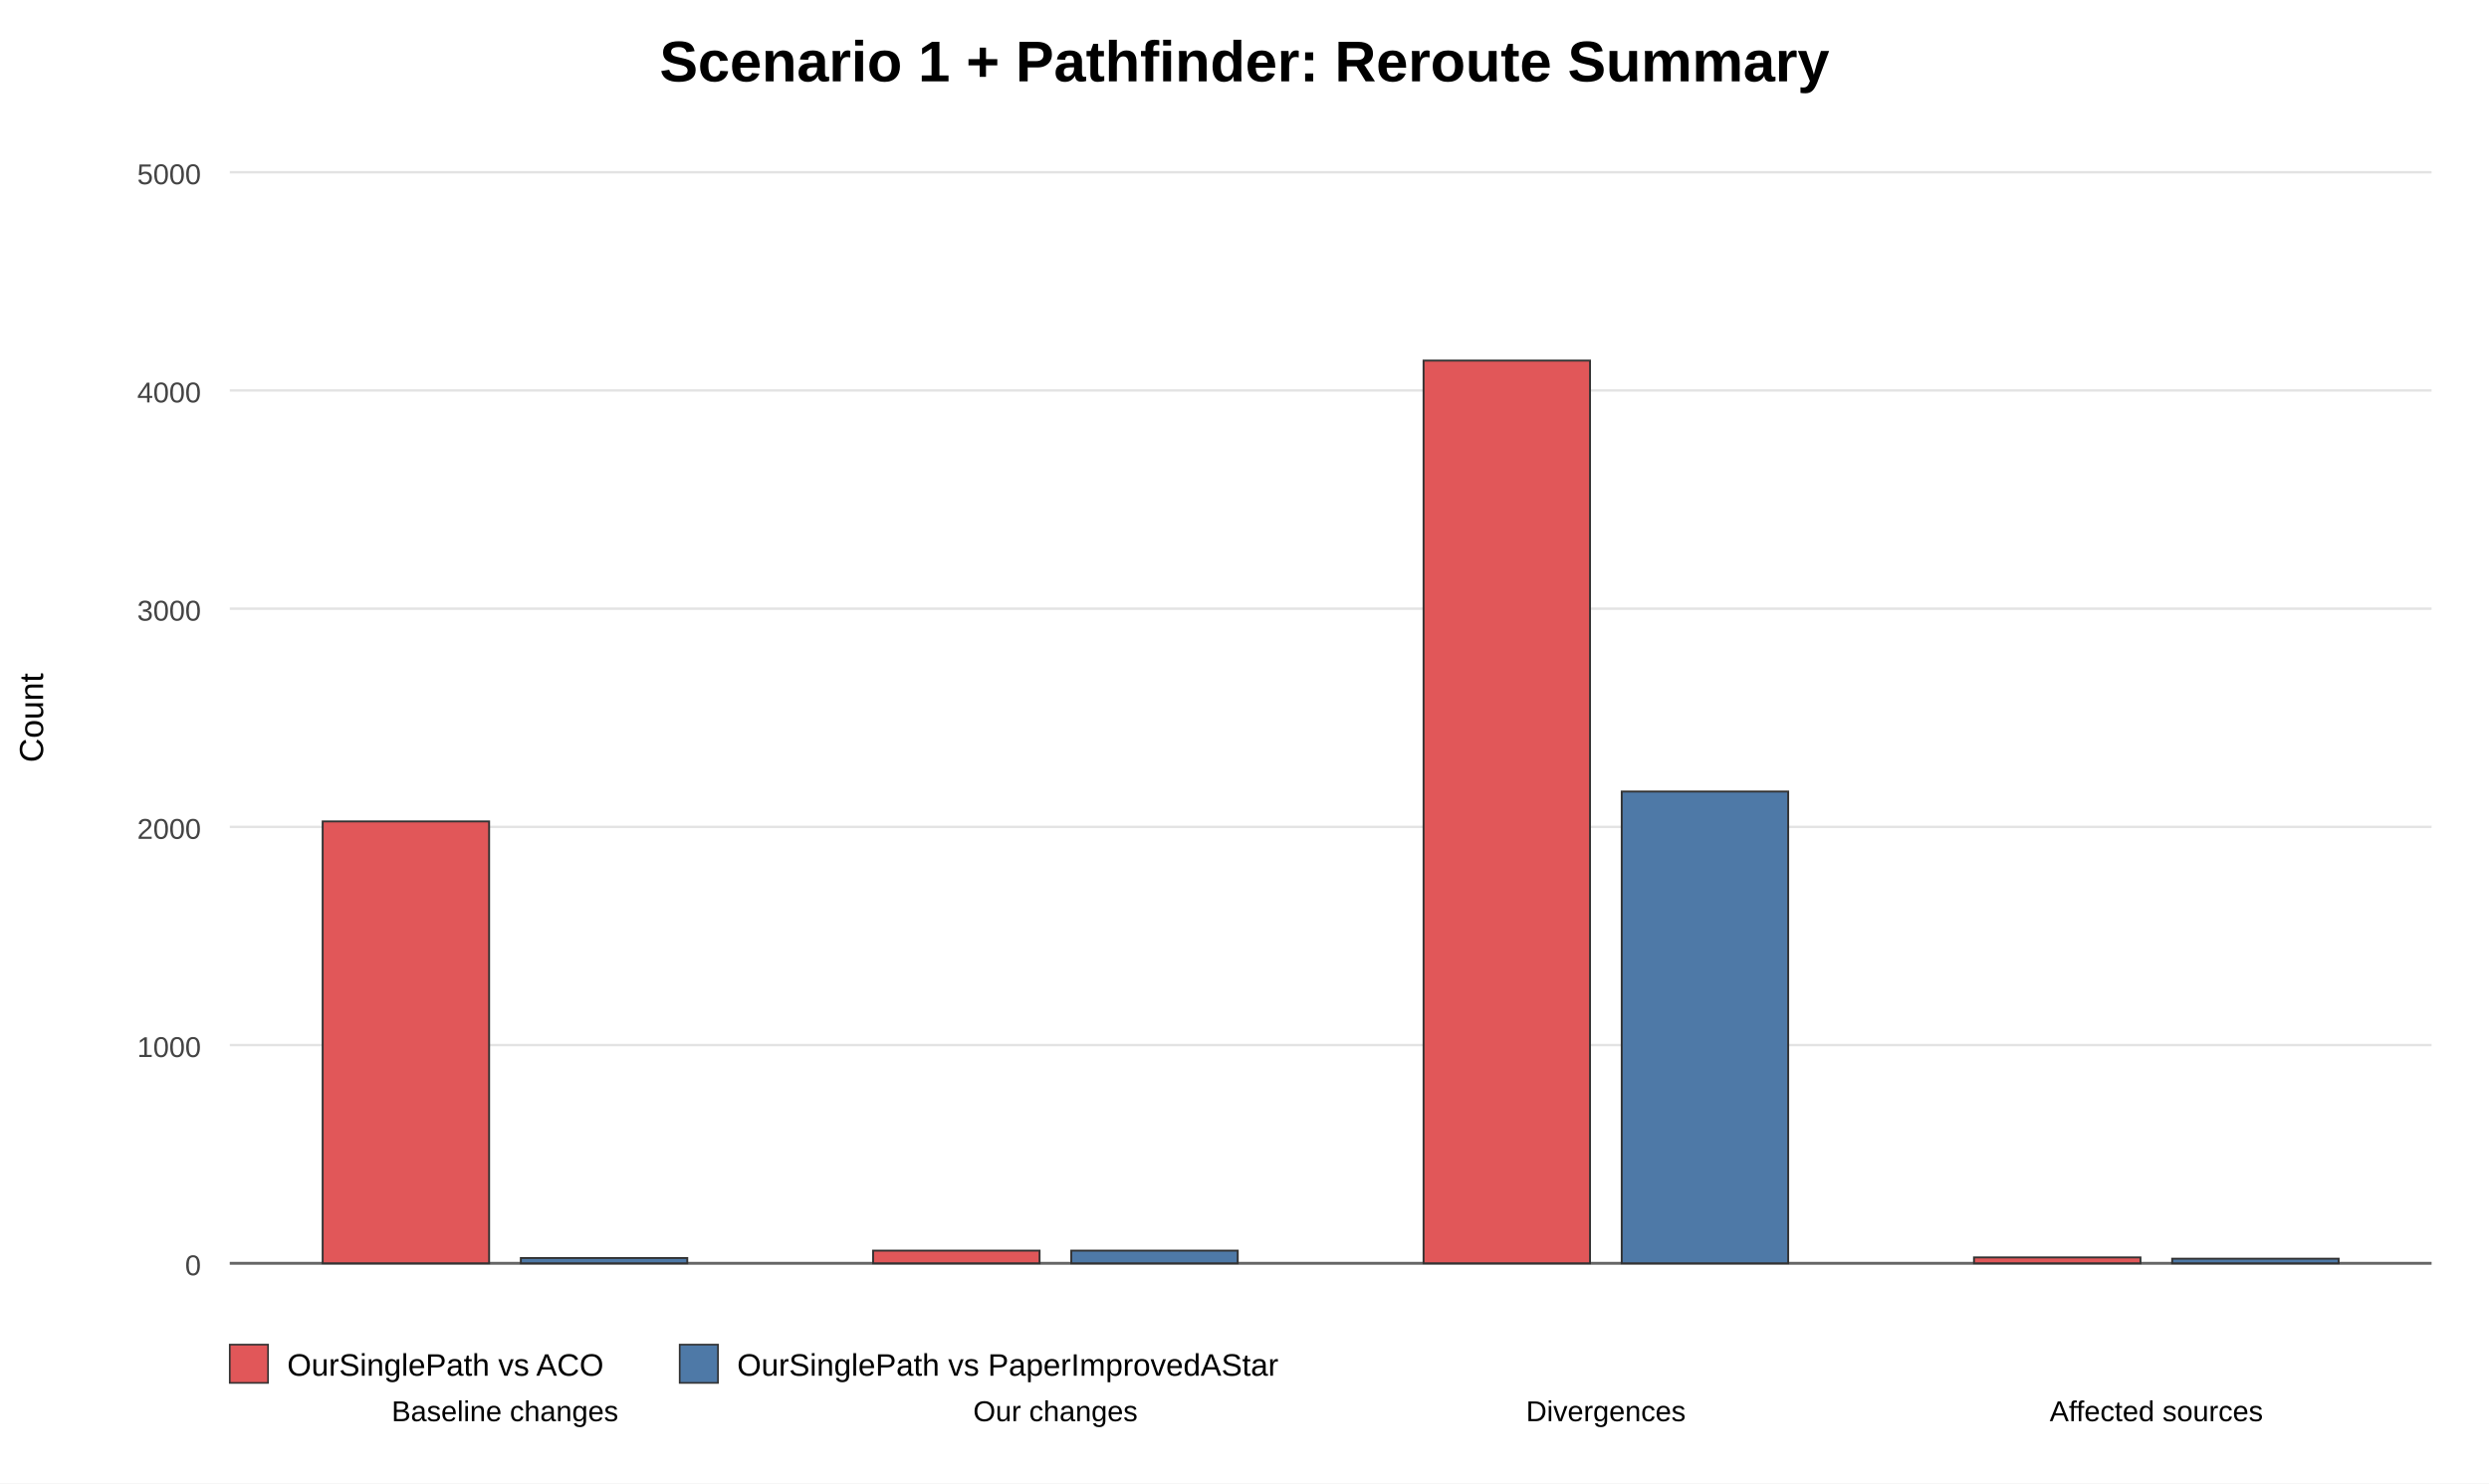
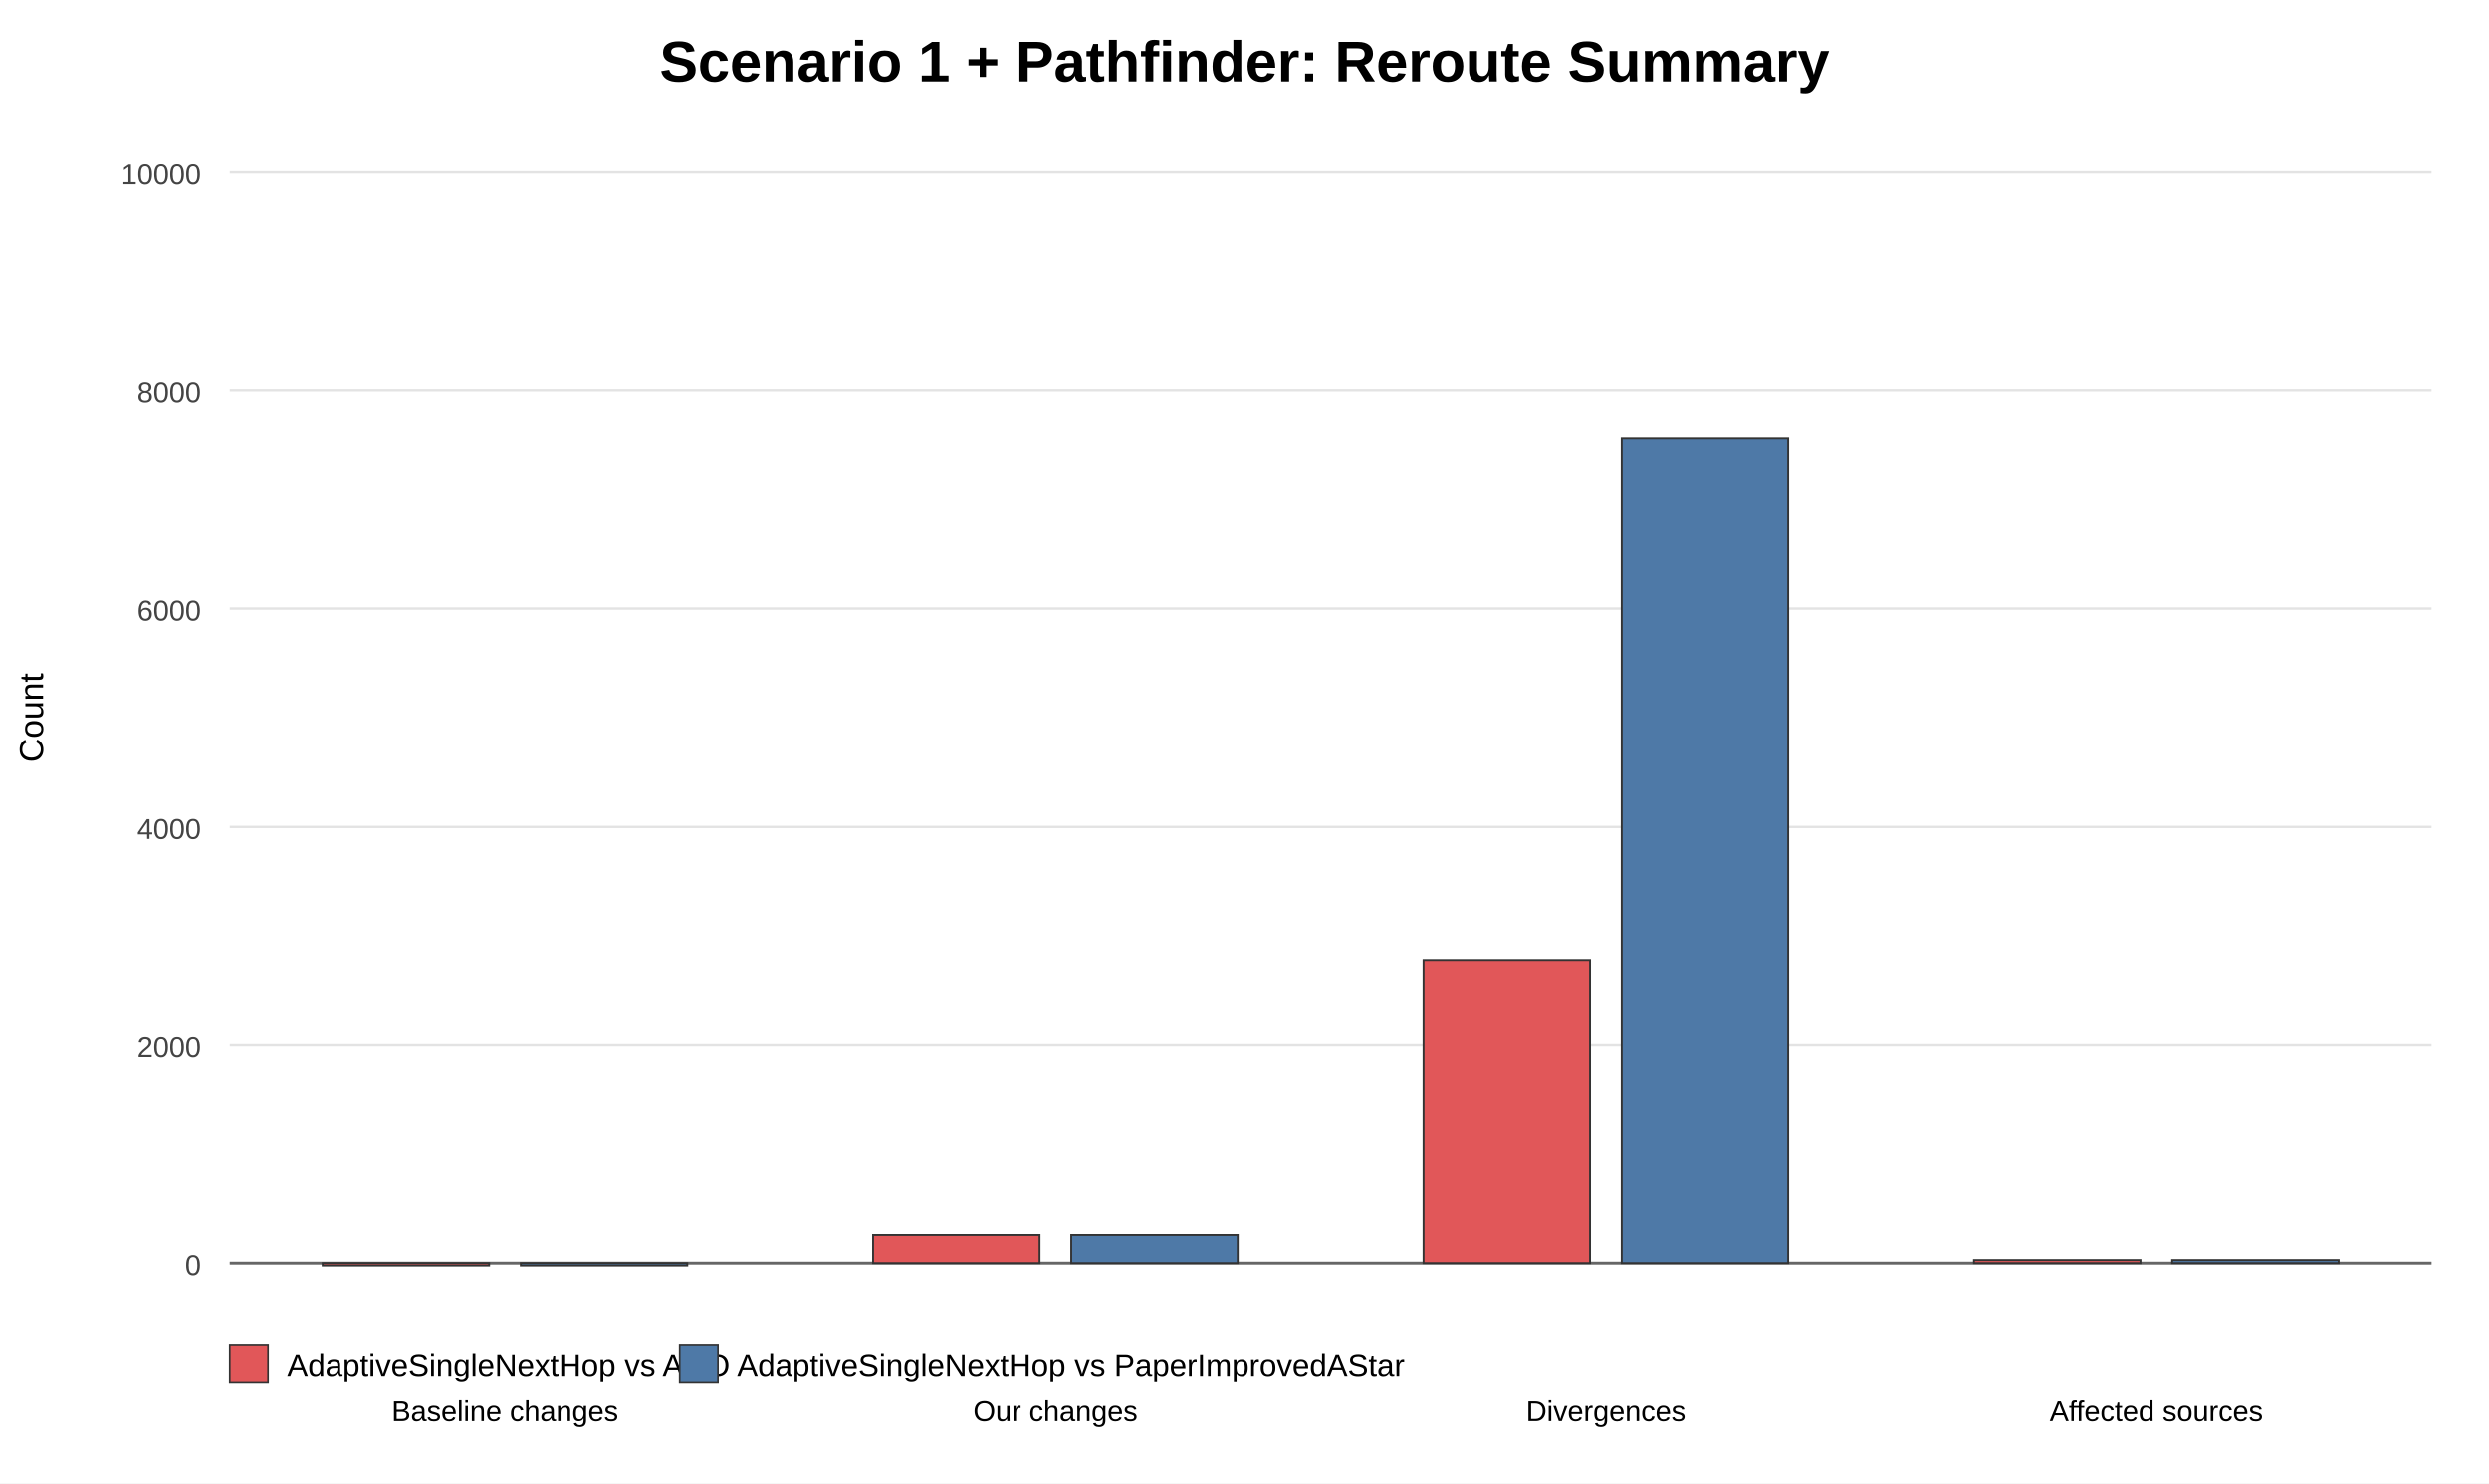
<svg xmlns="http://www.w3.org/2000/svg" width="1040" height="620" viewBox="0 0 1040 620">
  <rect width="100%" height="100%" fill="white" />
  <text x="520.0" y="34" text-anchor="middle" font-size="24" font-family="Arial" font-weight="bold">Scenario 1 + Pathfinder: Reroute Summary</text>
  <text x="18" y="300.0" transform="rotate(-90 18,300.0)" text-anchor="middle" font-size="14" font-family="Arial">Count</text>
  <line x1="96" y1="528.00" x2="1016" y2="528.00" stroke="#E3E3E3" stroke-width="1" />
  <text x="84" y="533.00" text-anchor="end" font-size="12" font-family="Arial" fill="#444">0</text>
  <line x1="96" y1="436.80" x2="1016" y2="436.80" stroke="#E3E3E3" stroke-width="1" />
-   <text x="84" y="441.80" text-anchor="end" font-size="12" font-family="Arial" fill="#444">1000</text>
+   <text x="84" y="441.80" text-anchor="end" font-size="12" font-family="Arial" fill="#444">2000</text>
  <line x1="96" y1="345.60" x2="1016" y2="345.60" stroke="#E3E3E3" stroke-width="1" />
-   <text x="84" y="350.60" text-anchor="end" font-size="12" font-family="Arial" fill="#444">2000</text>
+   <text x="84" y="350.60" text-anchor="end" font-size="12" font-family="Arial" fill="#444">4000</text>
  <line x1="96" y1="254.40" x2="1016" y2="254.40" stroke="#E3E3E3" stroke-width="1" />
-   <text x="84" y="259.40" text-anchor="end" font-size="12" font-family="Arial" fill="#444">3000</text>
+   <text x="84" y="259.40" text-anchor="end" font-size="12" font-family="Arial" fill="#444">6000</text>
  <line x1="96" y1="163.20" x2="1016" y2="163.20" stroke="#E3E3E3" stroke-width="1" />
-   <text x="84" y="168.20" text-anchor="end" font-size="12" font-family="Arial" fill="#444">4000</text>
+   <text x="84" y="168.20" text-anchor="end" font-size="12" font-family="Arial" fill="#444">8000</text>
  <line x1="96" y1="72.00" x2="1016" y2="72.00" stroke="#E3E3E3" stroke-width="1" />
-   <text x="84" y="77.00" text-anchor="end" font-size="12" font-family="Arial" fill="#444">5000</text>
+   <text x="84" y="77.00" text-anchor="end" font-size="12" font-family="Arial" fill="#444">10000</text>
  <line x1="96" y1="528.00" x2="1016" y2="528.00" stroke="#666" stroke-width="1.2" />
  <text x="211.00" y="594" text-anchor="middle" font-size="12" font-family="Arial">Baseline changes</text>
-   <rect x="134.82" y="343.32" width="69.55" height="184.68" fill="#E15759" stroke="#333" stroke-width="0.8" />
-   <rect x="217.62" y="525.81" width="69.55" height="2.19" fill="#4E79A7" stroke="#333" stroke-width="0.8" />
+   <rect x="134.82" y="528.00" width="69.55" height="1.00" fill="#E15759" stroke="#333" stroke-width="0.8" />
+   <rect x="217.62" y="528.00" width="69.55" height="1.00" fill="#4E79A7" stroke="#333" stroke-width="0.8" />
  <text x="441.00" y="594" text-anchor="middle" font-size="12" font-family="Arial">Our changes</text>
-   <rect x="364.82" y="522.71" width="69.55" height="5.29" fill="#E15759" stroke="#333" stroke-width="0.8" />
-   <rect x="447.62" y="522.71" width="69.55" height="5.29" fill="#4E79A7" stroke="#333" stroke-width="0.8" />
+   <rect x="364.82" y="516.24" width="69.55" height="11.76" fill="#E15759" stroke="#333" stroke-width="0.8" />
+   <rect x="447.62" y="516.24" width="69.55" height="11.76" fill="#4E79A7" stroke="#333" stroke-width="0.8" />
  <text x="671.00" y="594" text-anchor="middle" font-size="12" font-family="Arial">Divergences</text>
-   <rect x="594.82" y="150.71" width="69.55" height="377.29" fill="#E15759" stroke="#333" stroke-width="0.8" />
-   <rect x="677.62" y="330.83" width="69.55" height="197.17" fill="#4E79A7" stroke="#333" stroke-width="0.8" />
+   <rect x="594.82" y="401.55" width="69.55" height="126.45" fill="#E15759" stroke="#333" stroke-width="0.8" />
+   <rect x="677.62" y="183.17" width="69.55" height="344.83" fill="#4E79A7" stroke="#333" stroke-width="0.8" />
  <text x="901.00" y="594" text-anchor="middle" font-size="12" font-family="Arial">Affected sources</text>
-   <rect x="824.82" y="525.54" width="69.55" height="2.46" fill="#E15759" stroke="#333" stroke-width="0.8" />
-   <rect x="907.62" y="526.08" width="69.55" height="1.92" fill="#4E79A7" stroke="#333" stroke-width="0.8" />
+   <rect x="824.82" y="526.72" width="69.55" height="1.28" fill="#E15759" stroke="#333" stroke-width="0.8" />
+   <rect x="907.62" y="526.72" width="69.55" height="1.28" fill="#4E79A7" stroke="#333" stroke-width="0.8" />
  <rect x="96" y="562" width="16" height="16" fill="#E15759" stroke="#333" stroke-width="0.7" />
-   <text x="120" y="575" font-size="13" font-family="Arial">OurSinglePath vs ACO</text>
+   <text x="120" y="575" font-size="13" font-family="Arial">AdaptiveSingleNextHop vs ACO</text>
  <rect x="284" y="562" width="16" height="16" fill="#4E79A7" stroke="#333" stroke-width="0.7" />
-   <text x="308" y="575" font-size="13" font-family="Arial">OurSinglePath vs PaperImprovedAStar</text>
+   <text x="308" y="575" font-size="13" font-family="Arial">AdaptiveSingleNextHop vs PaperImprovedAStar</text>
</svg>
